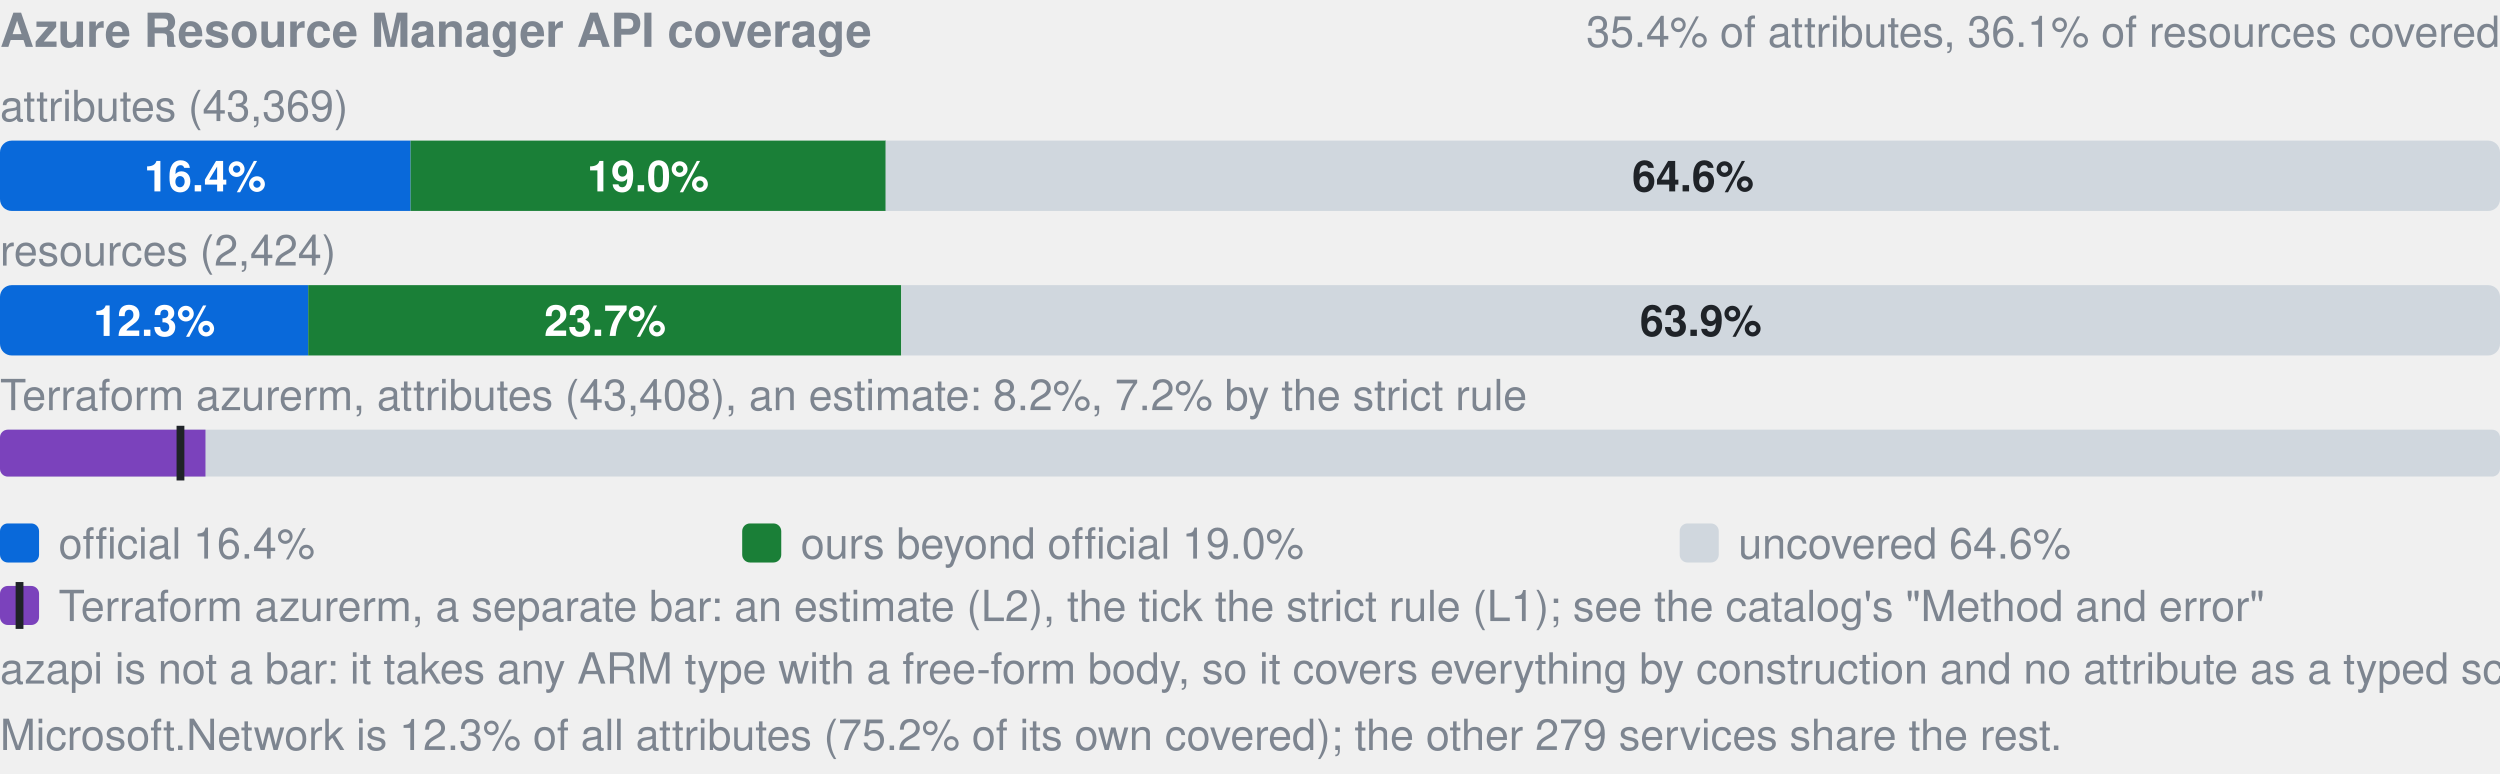
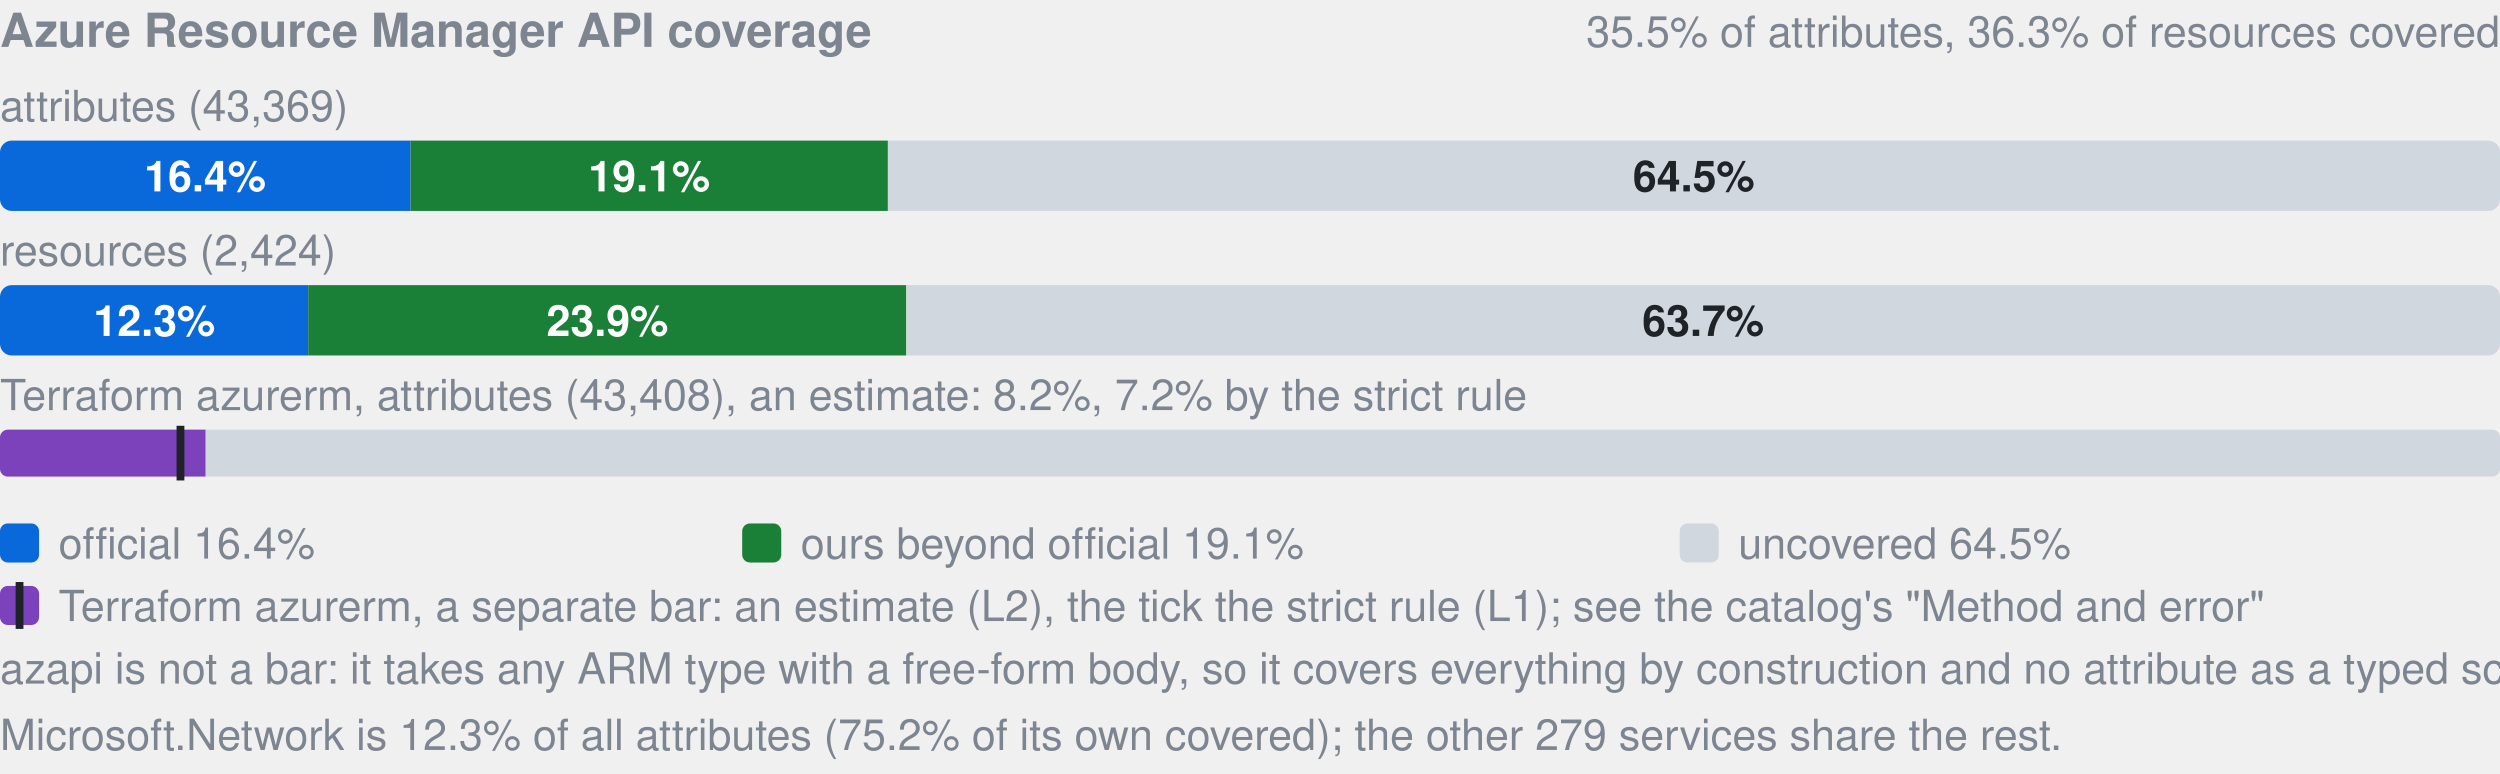
- <svg xmlns="http://www.w3.org/2000/svg" width="640" height="198" viewBox="0 0 640 198" role="img" aria-label="Azure Resource Manager API coverage: by attributes 16.4% official, 19.0% ours beyond official, 64.6% uncovered, of 43369; by resources 12.3% official, 23.7% ours beyond official, 63.9% uncovered, of 2424; Terraform azurerm, an estimate: 8.2% (L2), 7.2% by the strict rule (L1). azapi is not a bar: it takes any ARM type with a free-form body, so it covers everything by construction and no attribute as a typed schema.">
+ <svg xmlns="http://www.w3.org/2000/svg" width="640" height="198" viewBox="0 0 640 198" role="img" aria-label="Azure Resource Manager API coverage: by attributes 16.4% official, 19.1% ours beyond official, 64.5% uncovered, of 43369; by resources 12.3% official, 23.9% ours beyond official, 63.7% uncovered, of 2424; Terraform azurerm, an estimate: 8.2% (L2), 7.2% by the strict rule (L1). azapi is not a bar: it takes any ARM type with a free-form body, so it covers everything by construction and no attribute as a typed schema.">
  <style>text{font-family:-apple-system,BlinkMacSystemFont,"Segoe UI",Helvetica,Arial,sans-serif}.s{font-size:11px;font-weight:600}.t{font-size:11px;fill:#7d8590}.h{font-size:12px;font-weight:600;fill:#7d8590}</style>
  <text x="0" y="12" class="h">Azure Resource Manager API coverage</text>
-   <text x="640" y="12" text-anchor="end" class="t">35.4% of attributes, 36.1% of resources covered</text>
+   <text x="640" y="12" text-anchor="end" class="t">35.5% of attributes, 36.3% of resources covered</text>
  <text x="0" y="31" class="t">attributes (43,369)</text>
  <clipPath id="a">
    <rect x="0.0" y="36.0" width="640.0" height="18.0" rx="3" />
  </clipPath>
  <g clip-path="url(#a)">
    <rect x="0.0" y="36.0" width="105.1" height="18.0" fill="#0969da" />
-     <rect x="105.1" y="36.0" width="121.7" height="18.0" fill="#1a7f37" />
-     <rect x="226.7" y="36.0" width="413.3" height="18.0" fill="#d0d7de" />
+     <rect x="105.1" y="36.0" width="122.2" height="18.0" fill="#1a7f37" />
+     <rect x="227.3" y="36.0" width="412.7" height="18.0" fill="#d0d7de" />
  </g>
  <text x="52.5" y="49.0" text-anchor="middle" fill="#fff" class="s">16.4%</text>
-   <text x="165.9" y="49.0" text-anchor="middle" fill="#fff" class="s">19.0%</text>
-   <text x="433.4" y="49.0" text-anchor="middle" fill="#1f2328" class="s">64.6%</text>
+   <text x="166.2" y="49.0" text-anchor="middle" fill="#fff" class="s">19.1%</text>
+   <text x="433.6" y="49.0" text-anchor="middle" fill="#1f2328" class="s">64.5%</text>
  <text x="0" y="68" class="t">resources (2,424)</text>
  <clipPath id="r">
    <rect x="0.0" y="73.0" width="640.0" height="18.0" rx="3" />
  </clipPath>
  <g clip-path="url(#r)">
    <rect x="0.0" y="73.0" width="78.9" height="18.0" fill="#0969da" />
-     <rect x="78.9" y="73.0" width="151.8" height="18.0" fill="#1a7f37" />
-     <rect x="230.8" y="73.0" width="409.2" height="18.0" fill="#d0d7de" />
+     <rect x="78.9" y="73.0" width="153.1" height="18.0" fill="#1a7f37" />
+     <rect x="232.1" y="73.0" width="407.9" height="18.0" fill="#d0d7de" />
  </g>
  <text x="39.5" y="86.0" text-anchor="middle" fill="#fff" class="s">12.3%</text>
-   <text x="154.9" y="86.0" text-anchor="middle" fill="#fff" class="s">23.7%</text>
-   <text x="435.4" y="86.0" text-anchor="middle" fill="#1f2328" class="s">63.9%</text>
+   <text x="155.5" y="86.0" text-anchor="middle" fill="#fff" class="s">23.9%</text>
+   <text x="436.0" y="86.0" text-anchor="middle" fill="#1f2328" class="s">63.7%</text>
  <text x="0" y="105" class="t">Terraform azurerm, attributes (43,408), an estimate: 8.2%, 7.2% by the strict rule</text>
  <clipPath id="tf">
    <rect x="0.0" y="110.0" width="640.0" height="12.0" rx="2" />
  </clipPath>
  <g clip-path="url(#tf)">
    <rect x="0.0" y="110.0" width="640.0" height="12.0" fill="#d0d7de" />
    <rect x="0.0" y="110.0" width="52.6" height="12.0" fill="#7b42bc" />
  </g>
  <rect x="45.2" y="109.0" width="2" height="14.0" fill="#1f2328" />
  <rect x="0" y="134" width="10" height="10" rx="2" fill="#0969da" />
  <text x="15" y="143" class="t">official 16.4%</text>
  <rect x="190" y="134" width="10" height="10" rx="2" fill="#1a7f37" />
-   <text x="205" y="143" class="t">ours beyond official 19.0%</text>
+   <text x="205" y="143" class="t">ours beyond official 19.1%</text>
  <rect x="430" y="134" width="10" height="10" rx="2" fill="#d0d7de" />
-   <text x="445" y="143" class="t">uncovered 64.6%</text>
+   <text x="445" y="143" class="t">uncovered 64.5%</text>
  <rect x="0" y="150" width="10" height="10" rx="2" fill="#7b42bc" />
  <rect x="4" y="149" width="2" height="12" fill="#1f2328" />
  <text x="15" y="159" class="t">Terraform azurerm, a separate bar: an estimate (L2), the tick the strict rule (L1); see the catalog's "Method and error"</text>
  <text x="0" y="175" class="t">azapi is not a bar: it takes any ARM type with a free-form body, so it covers everything by construction and no attribute as a typed schema.</text>
  <text x="0" y="192" class="t">Microsoft.Network is 12.3% of all attributes (75.2% of its own covered); the other 279 services share the rest.</text>
</svg>
